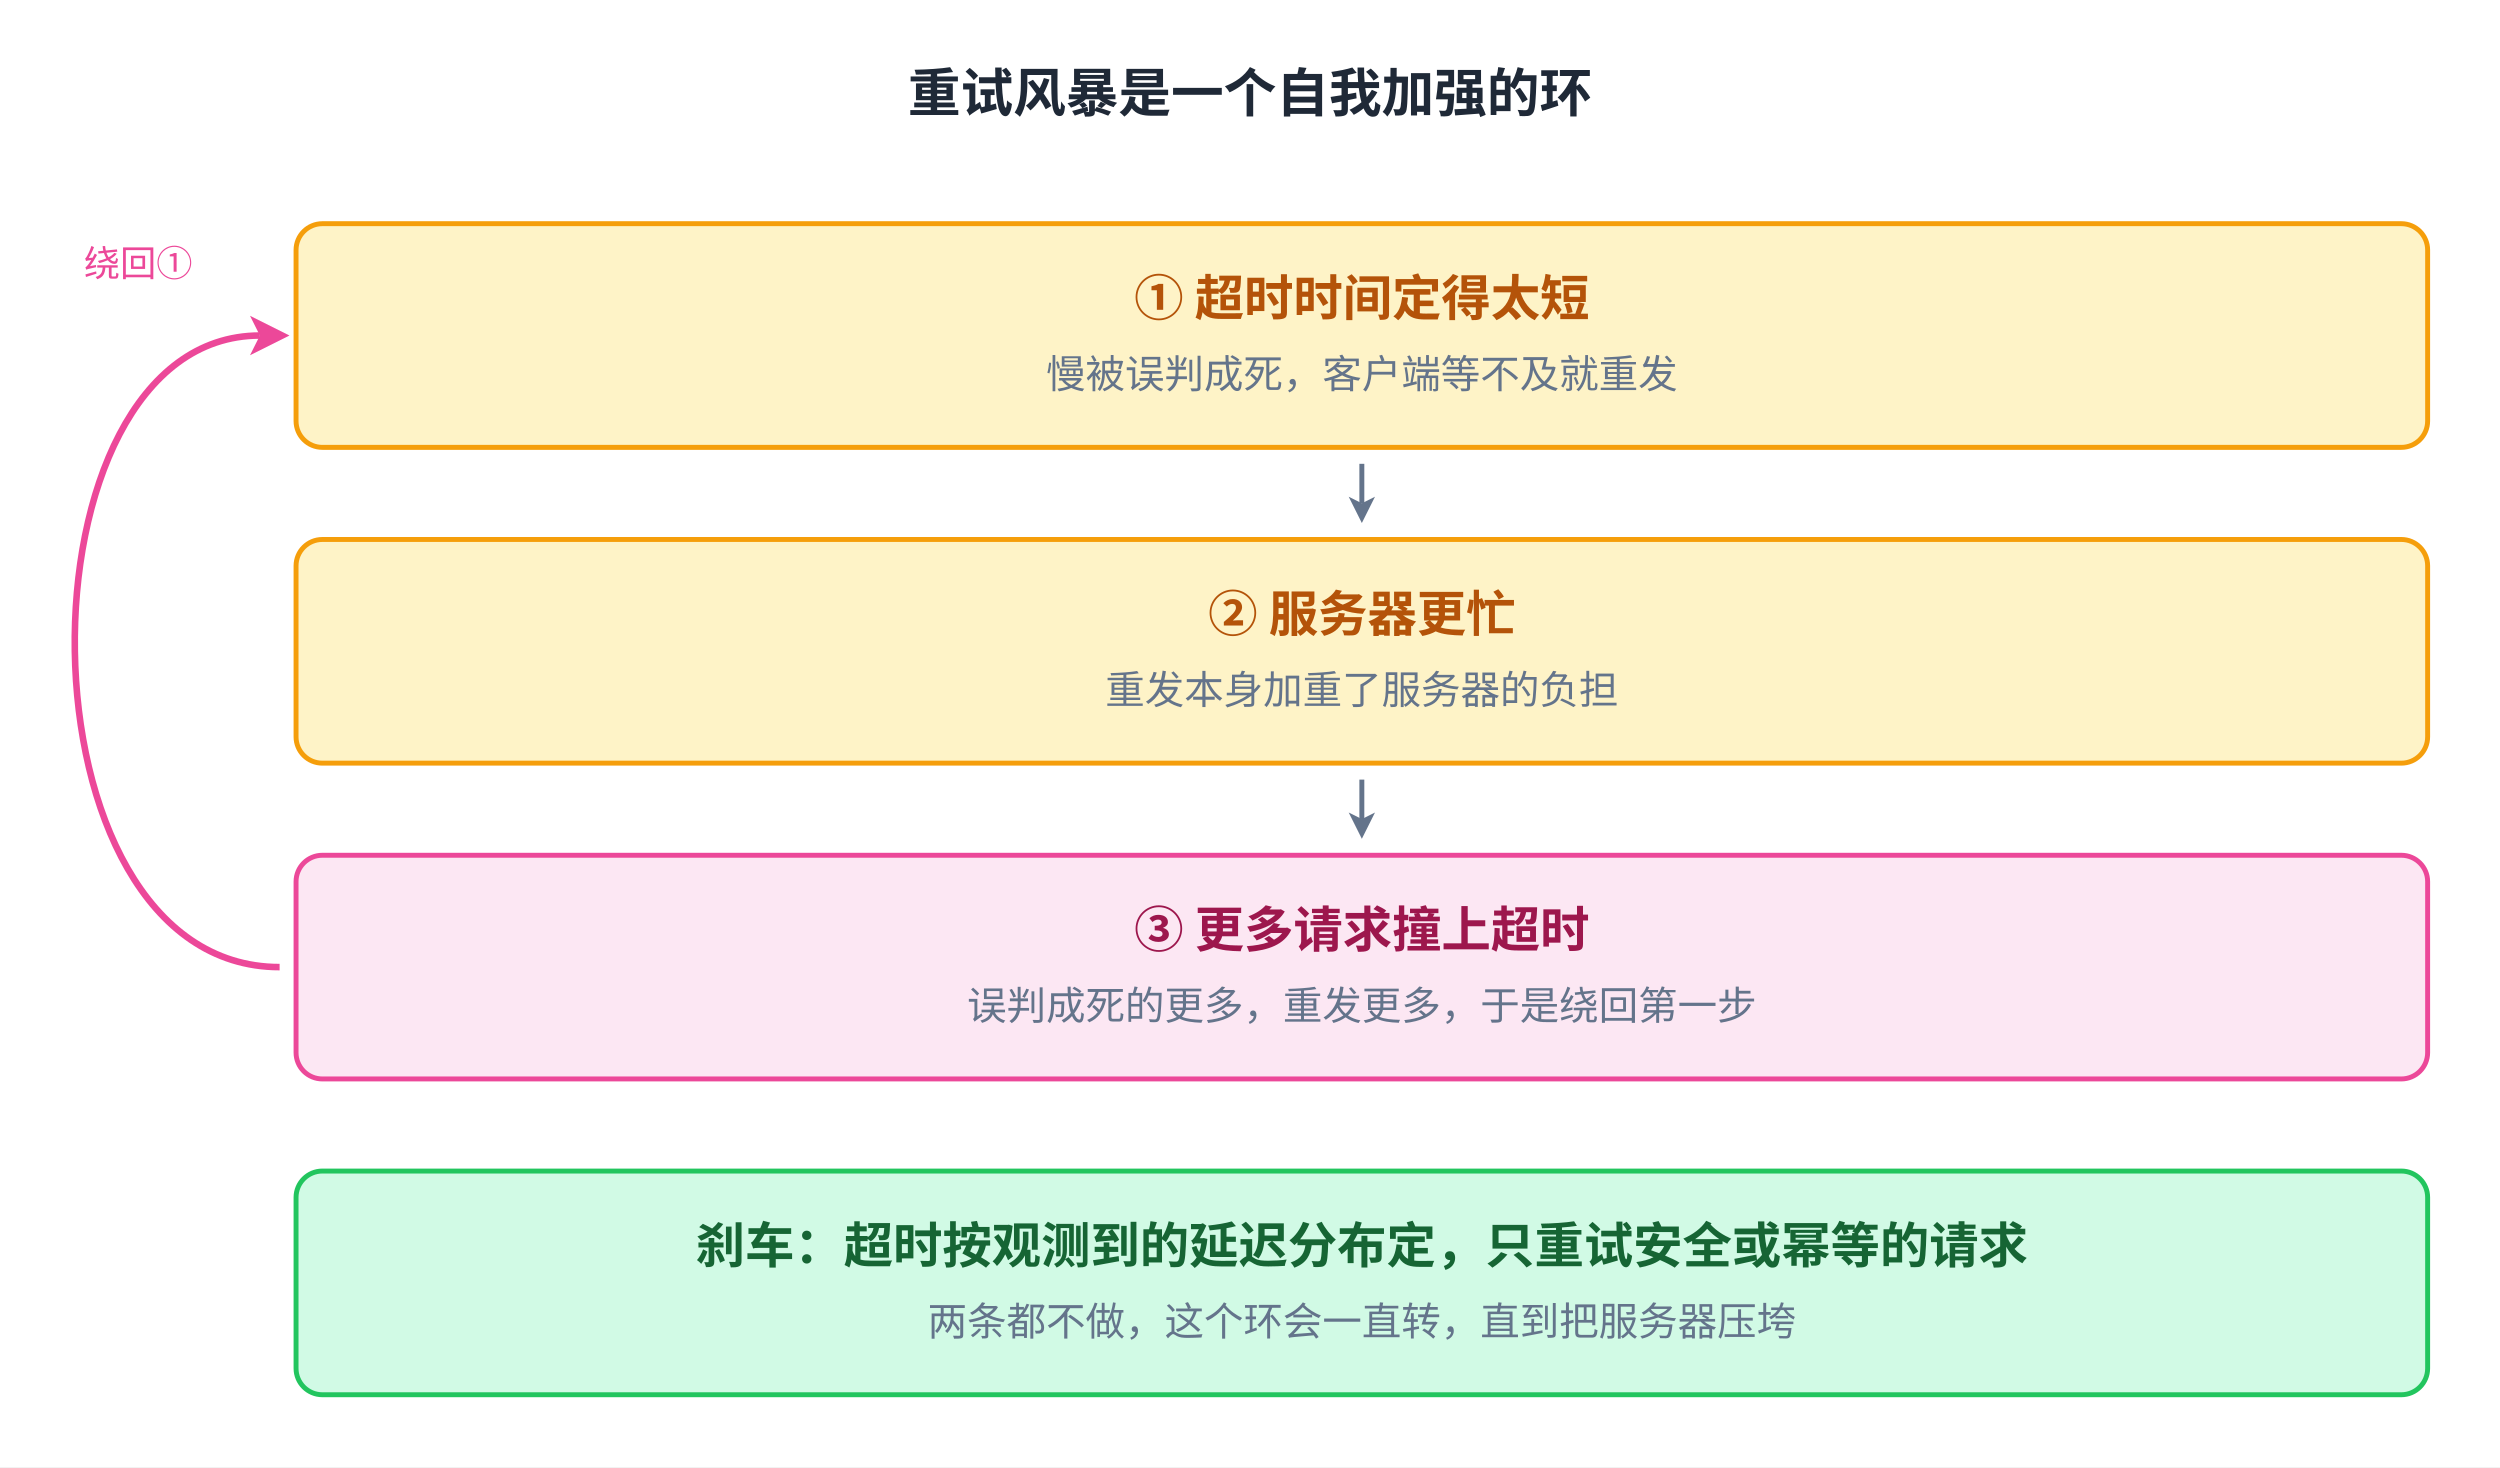
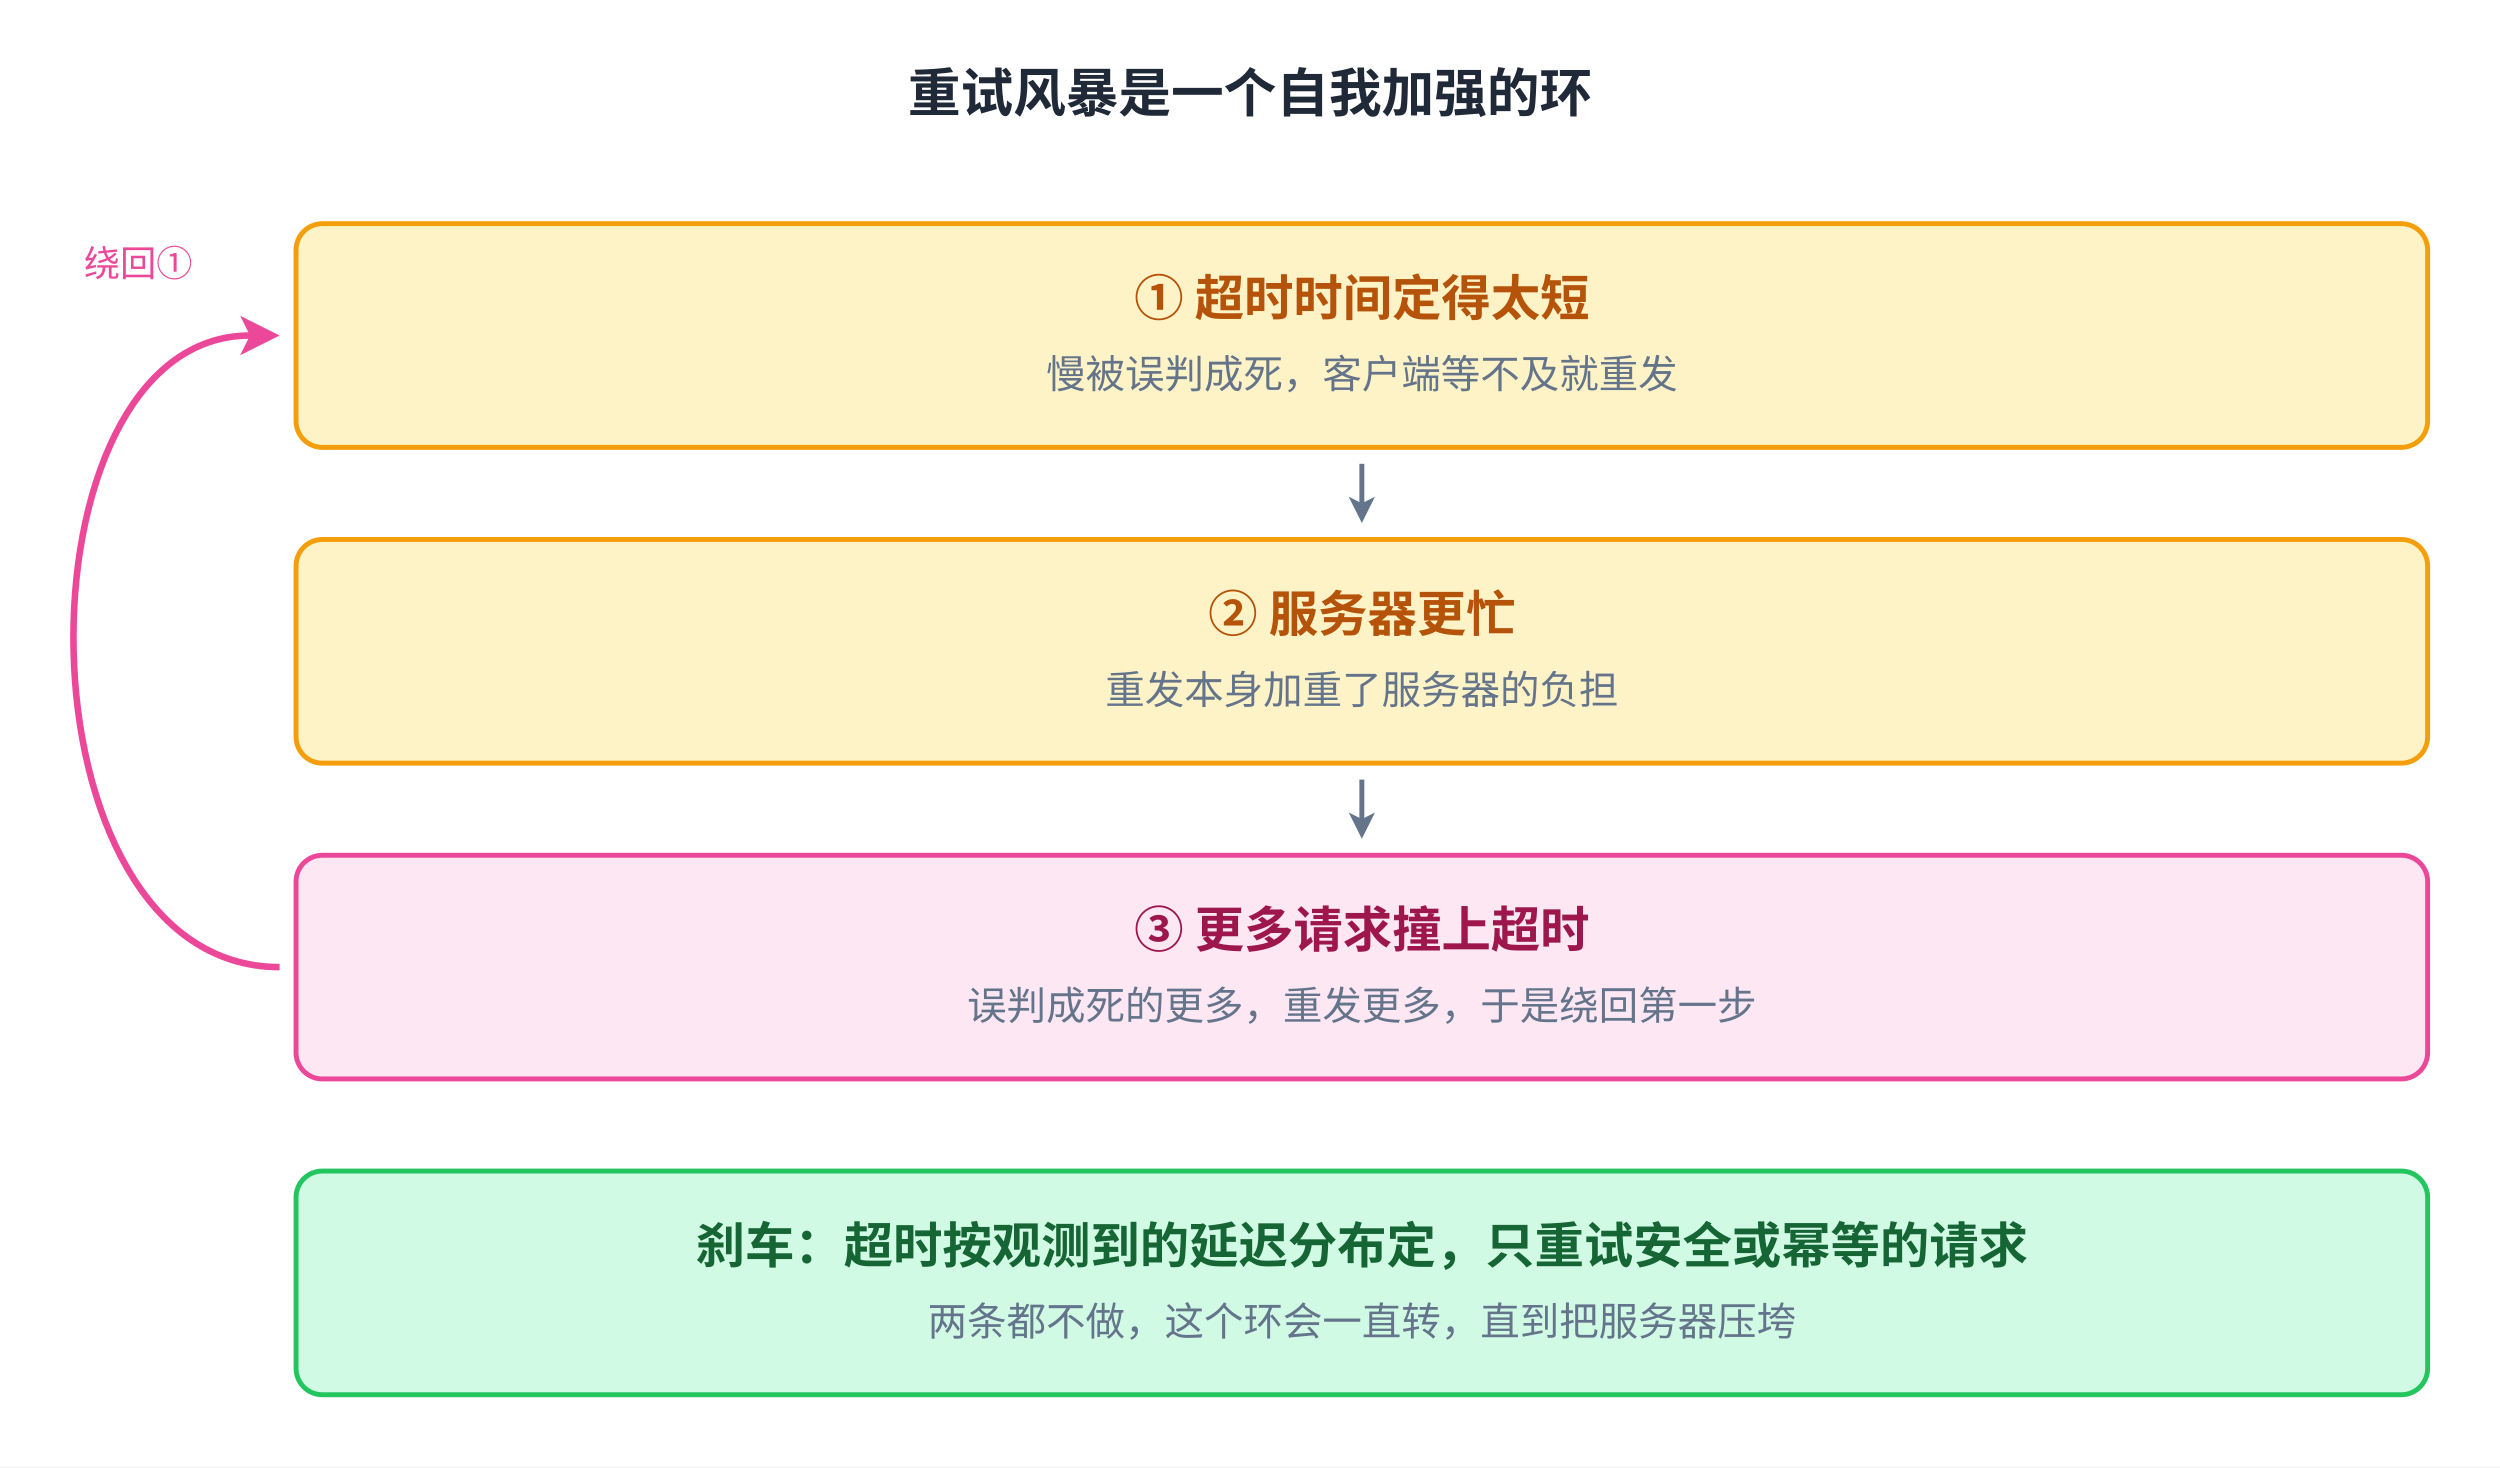
<svg xmlns="http://www.w3.org/2000/svg" viewBox="0 0 760 446" width="760" height="446" role="img" aria-labelledby="rpc-and-threads-16-title rpc-and-threads-16-desc">
  <defs>
    <style>
      text { font-family: 'PingFang SC', 'Microsoft YaHei', 'Noto Sans CJK SC', system-ui, sans-serif; }
    </style>
    <marker id="arrow" markerWidth="8" markerHeight="8" refX="2" refY="4" orient="auto" markerUnits="userSpaceOnUse">
      <path d="M0,0 L8,4 L0,8 L2,4 z" fill="#64748b" />
    </marker>
    <marker id="arrow-pink" markerWidth="12" markerHeight="12" refX="3" refY="6" orient="auto" markerUnits="userSpaceOnUse">
      <path d="M0,0 L12,6 L0,12 L3,6 z" fill="#ec4899" />
    </marker>
  </defs>
  <rect x="0" y="0" width="760" height="446" fill="#ffffff" />
  <text x="380" y="34" font-size="16" font-weight="600" fill="#1f2937" text-anchor="middle">重试风暴是一个自我加强的环</text>
  <path d="M414,141 L 414,153" fill="none" stroke="#64748b" stroke-width="1.5" marker-end="url(#arrow)" />
  <path d="M414,237 L 414,249" fill="none" stroke="#64748b" stroke-width="1.5" marker-end="url(#arrow)" />
-   <path d="M85,294 C 3,294 3,102 79,102" fill="none" stroke="#ec4899" stroke-width="2" marker-end="url(#arrow-pink)" />
+   <path d="M85,294 C 3,294 3,102 76,102" fill="none" stroke="#ec4899" stroke-width="2" marker-end="url(#arrow-pink)" />
  <text x="42" y="84" font-size="11" fill="#ec4899" text-anchor="middle">绕回①</text>
  <rect x="90" y="68" width="648" height="68" rx="8" fill="#fef3c7" stroke="#f59e0b" stroke-width="1.5" />
  <text x="414" y="96" font-size="15" font-weight="600" fill="#b45309" text-anchor="middle">① 超时时间定得太短</text>
  <text x="414" y="118" font-size="12" fill="#64748b" text-anchor="middle">慢被误判成死，客户端等不及就重发</text>
  <rect x="90" y="164" width="648" height="68" rx="8" fill="#fef3c7" stroke="#f59e0b" stroke-width="1.5" />
  <text x="414" y="192" font-size="15" font-weight="600" fill="#b45309" text-anchor="middle">② 服务器更忙</text>
  <text x="414" y="214" font-size="12" fill="#64748b" text-anchor="middle">重发本身加重了服务器的负担</text>
  <rect x="90" y="260" width="648" height="68" rx="8" fill="#fce7f3" stroke="#ec4899" stroke-width="1.5" />
  <text x="414" y="288" font-size="15" font-weight="600" fill="#9d174d" text-anchor="middle">③ 更多请求撞上超时</text>
  <text x="414" y="310" font-size="12" fill="#64748b" text-anchor="middle">误判成死的更多，重发更多，于是绕回第一步</text>
  <rect x="90" y="356" width="648" height="68" rx="8" fill="#d1fae5" stroke="#22c55e" stroke-width="1.5" />
  <text x="414" y="384" font-size="15" font-weight="600" fill="#166534" text-anchor="middle">刹车：超时按观测到的延迟分布定，只重试安全或幂等的请求</text>
  <text x="414" y="406" font-size="12" fill="#64748b" text-anchor="middle">两条都不做，这个环会一直转，直到把服务器压垮</text>
</svg>
